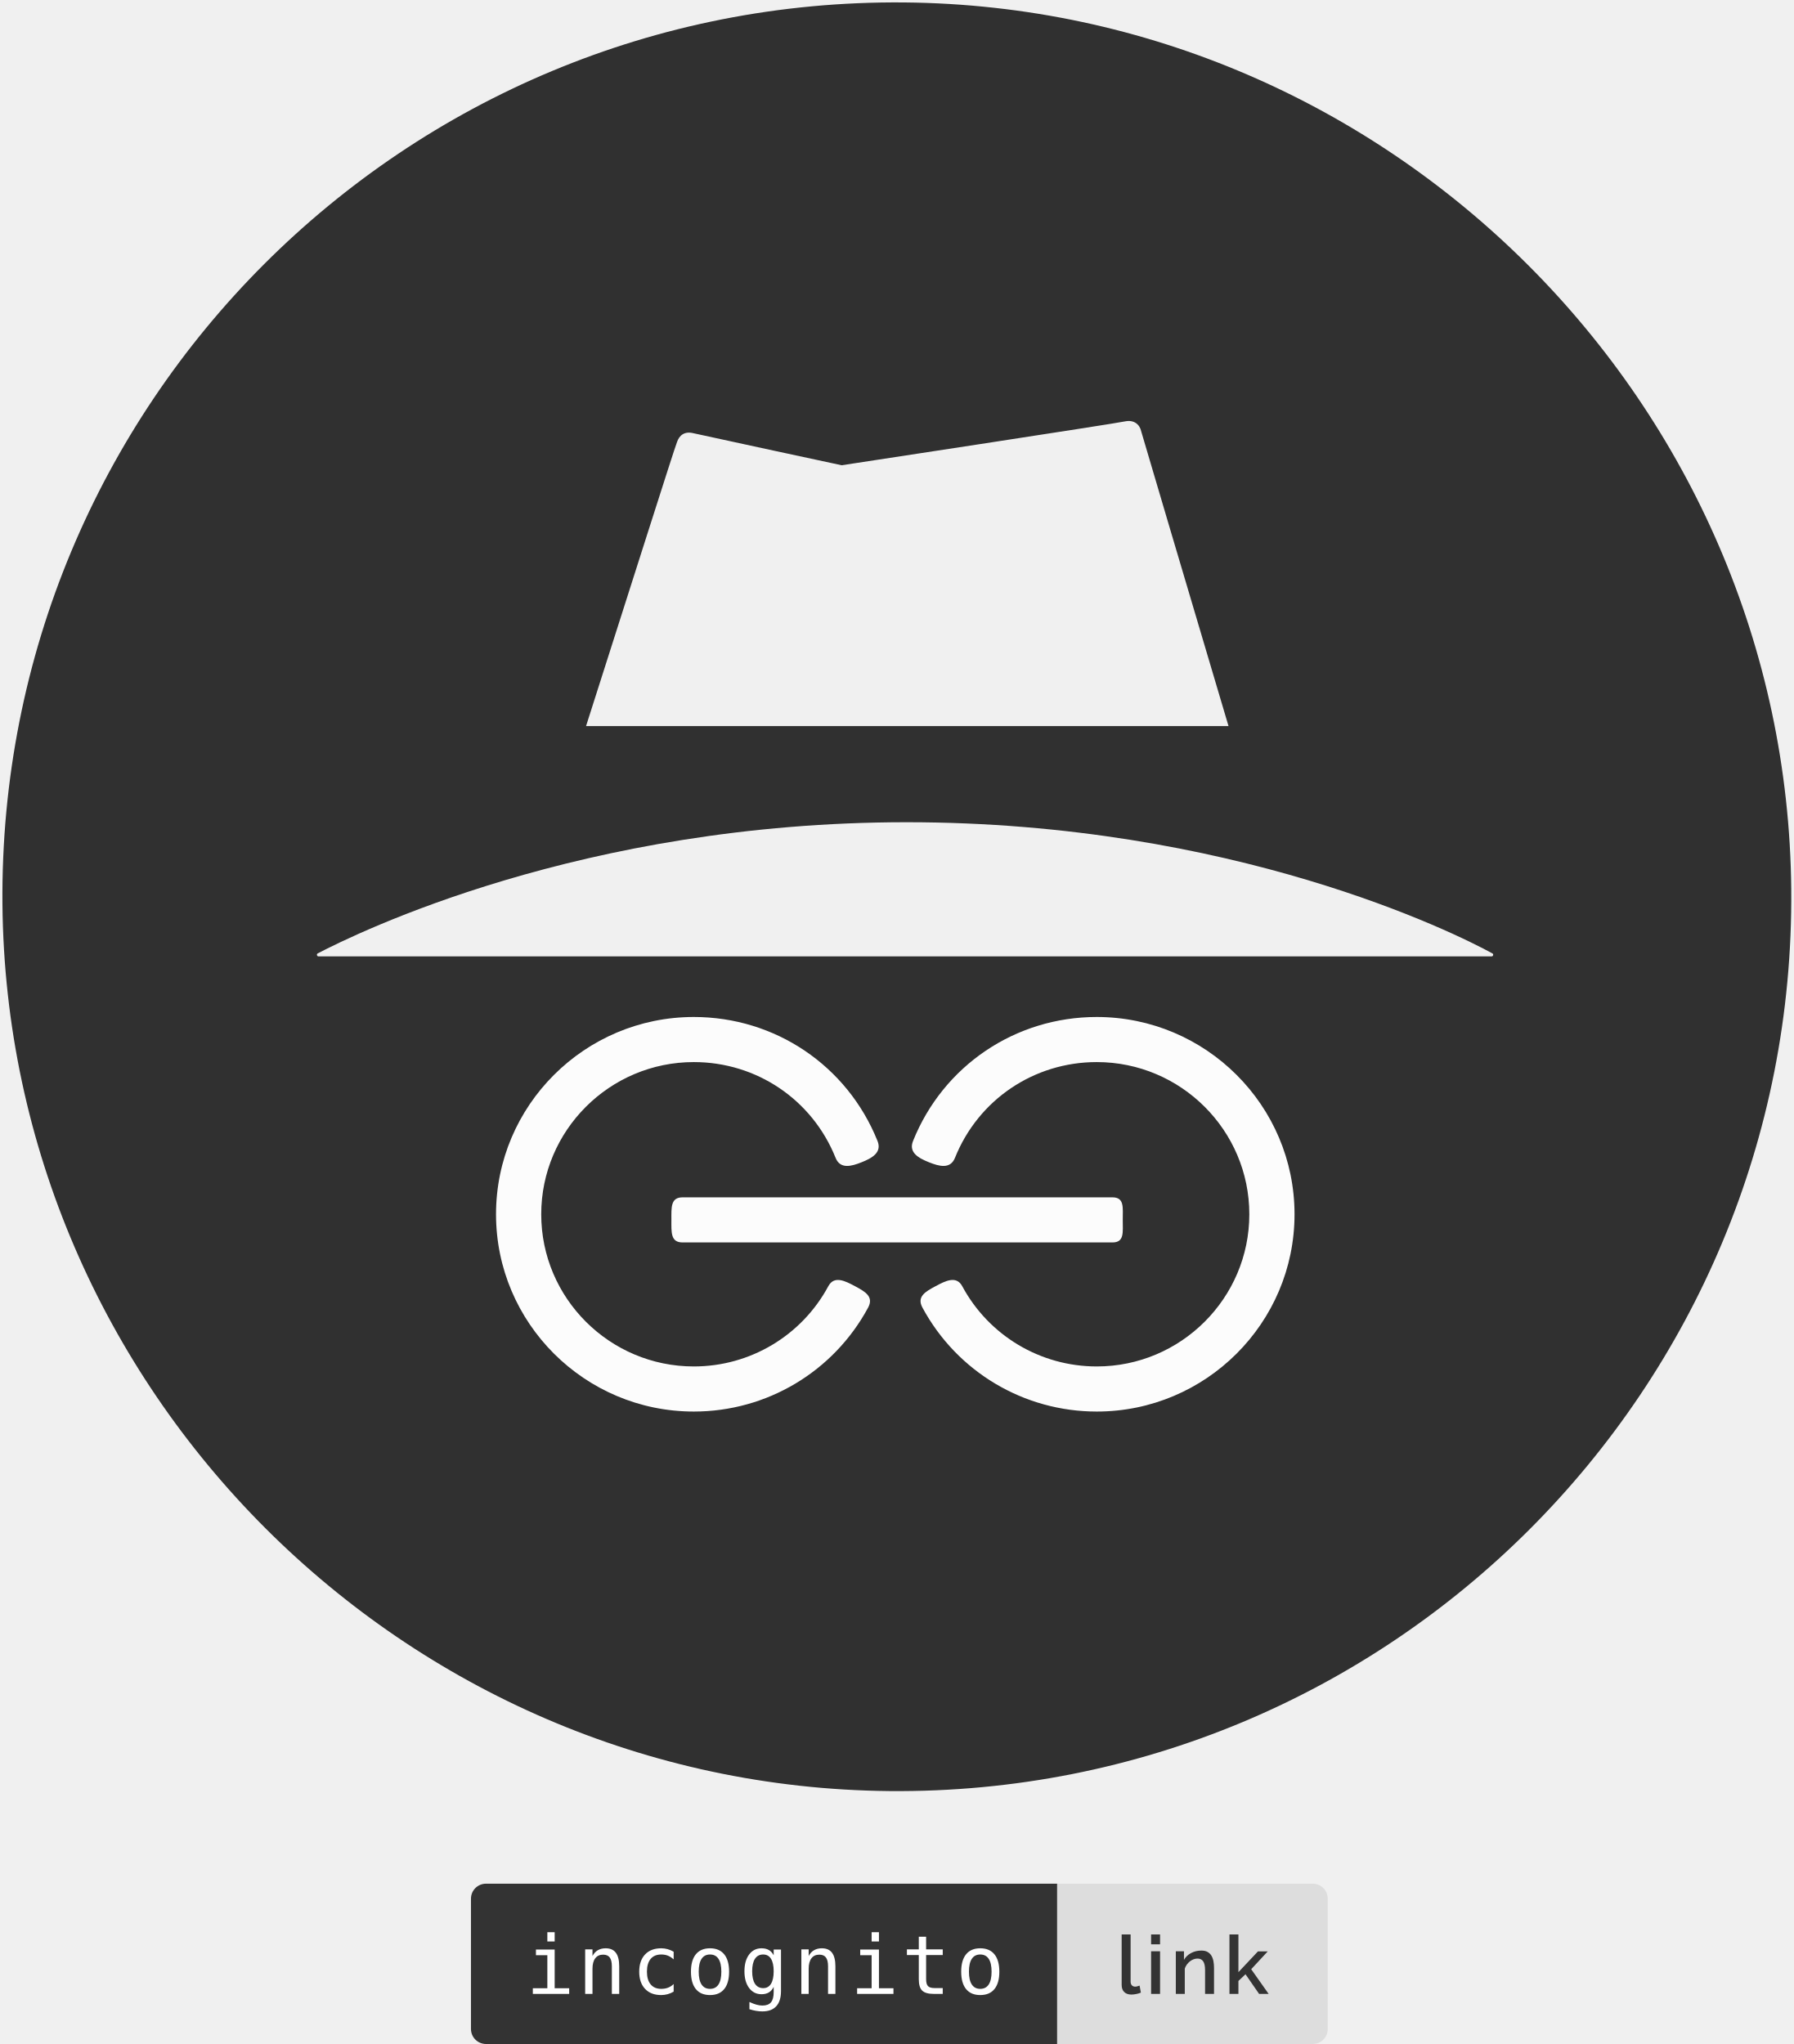
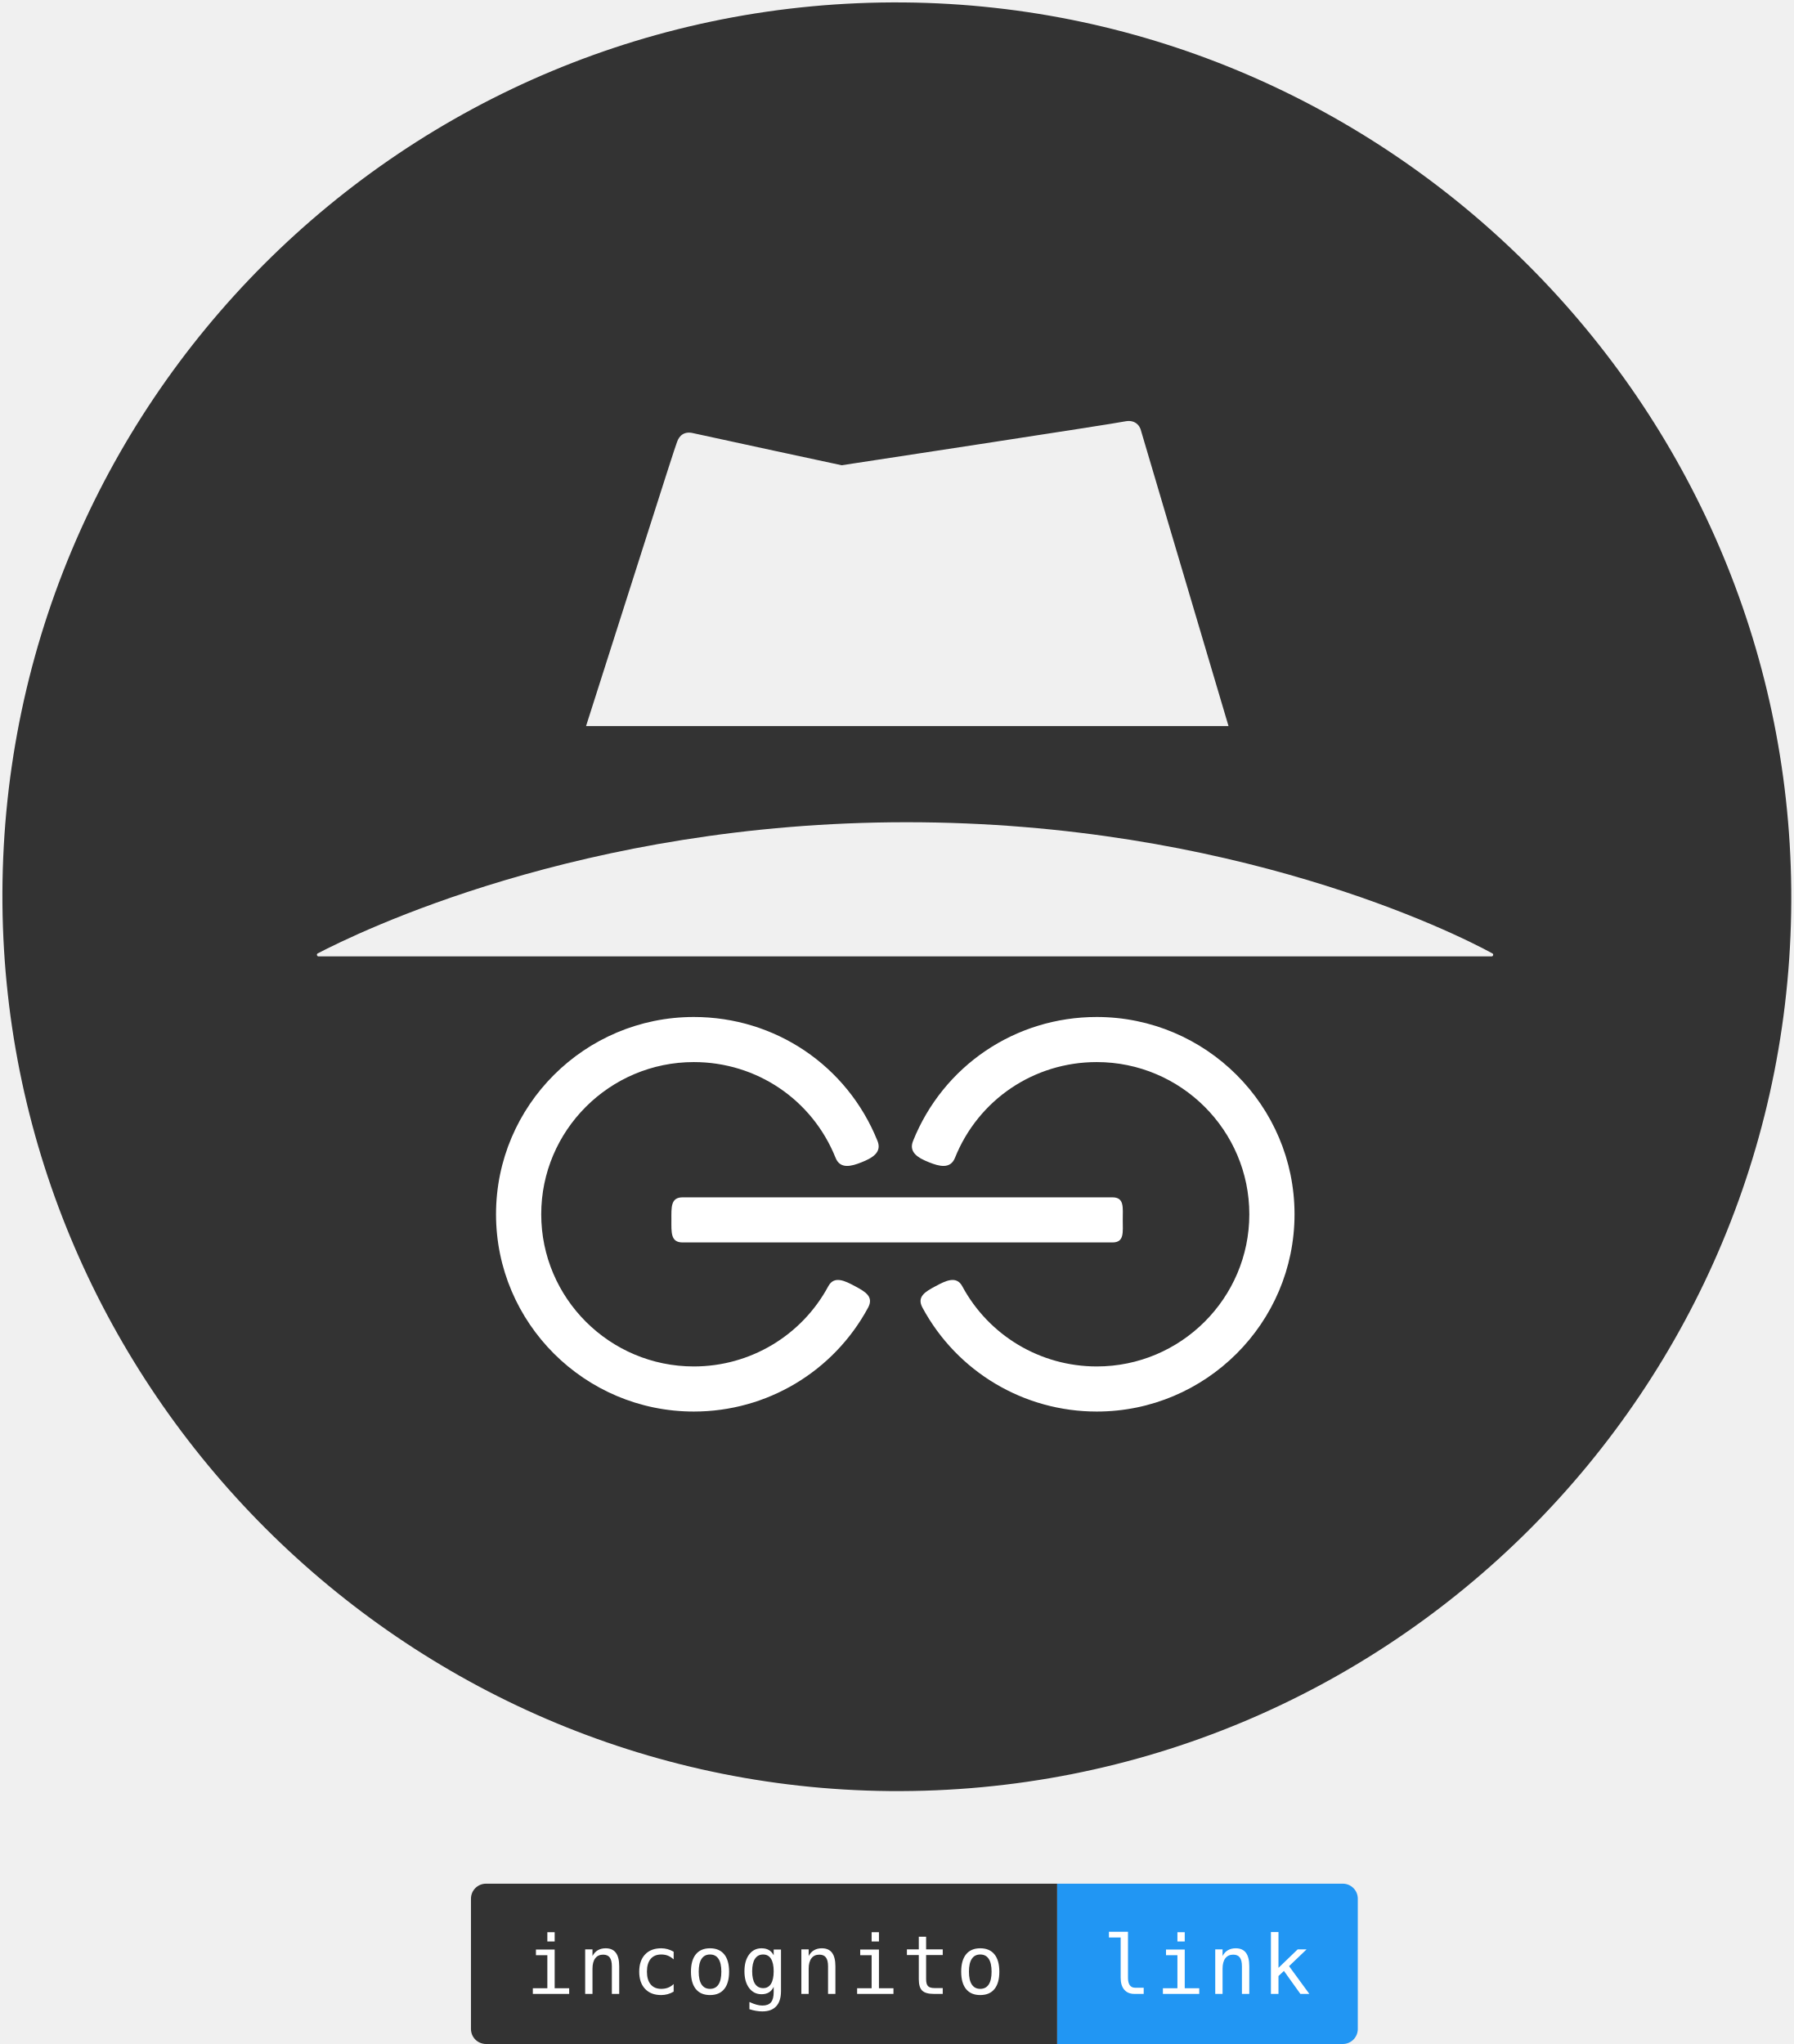
<svg xmlns="http://www.w3.org/2000/svg" width="358px" height="408px" viewBox="0 0 358 408" version="1.1">
  <defs />
  <g id="Page-1" stroke="none" stroke-width="1" fill="none" fill-rule="evenodd">
    <g id="logo">
      <g id="title" transform="translate(94, 376)">
        <path d="M0,2.996 C0,1.341 1.334,0 3.01,0 L117,0 L117,32 L3.01,32 C1.348,32 0,30.666 0,29.004 L0,2.996 Z" id="Rectangle" fill="#333333" />
-         <path d="M12.966,13.142 L16.705,13.142 L16.705,20.865 L19.602,20.865 L19.602,22 L12.347,22 L12.347,20.865 L15.244,20.865 L15.244,14.277 L12.966,14.277 L12.966,13.142 Z M15.244,9.689 L16.705,9.689 L16.705,11.53 L15.244,11.53 L15.244,9.689 Z M29.587,16.491 L29.587,22 L28.119,22 L28.119,16.491 C28.119,15.692 27.979,15.105 27.698,14.729 C27.418,14.353 26.979,14.166 26.381,14.166 C25.698,14.166 25.173,14.408 24.805,14.892 C24.437,15.376 24.253,16.071 24.253,16.975 L24.253,22 L22.793,22 L22.793,13.11 L24.253,13.11 L24.253,14.443 C24.513,13.935 24.865,13.55 25.309,13.288 C25.754,13.026 26.28,12.895 26.889,12.895 C27.794,12.895 28.47,13.193 28.917,13.788 C29.364,14.384 29.587,15.285 29.587,16.491 Z M40.454,21.548 C40.062,21.775 39.659,21.946 39.244,22.06 C38.828,22.173 38.403,22.23 37.97,22.23 C36.594,22.23 35.518,21.817 34.743,20.992 C33.968,20.166 33.58,19.023 33.58,17.563 C33.58,16.102 33.968,14.959 34.743,14.134 C35.518,13.308 36.594,12.895 37.97,12.895 C38.398,12.895 38.816,12.951 39.224,13.062 C39.631,13.173 40.041,13.345 40.454,13.578 L40.454,15.11 C40.068,14.766 39.68,14.517 39.291,14.364 C38.902,14.211 38.462,14.134 37.97,14.134 C37.054,14.134 36.35,14.43 35.858,15.023 C35.366,15.615 35.12,16.462 35.12,17.563 C35.12,18.658 35.367,19.504 35.862,20.099 C36.357,20.694 37.059,20.992 37.97,20.992 C38.478,20.992 38.933,20.914 39.335,20.758 C39.737,20.602 40.11,20.36 40.454,20.031 L40.454,21.548 Z M47.709,14.134 C46.968,14.134 46.407,14.422 46.026,14.999 C45.645,15.576 45.455,16.43 45.455,17.563 C45.455,18.69 45.645,19.543 46.026,20.123 C46.407,20.702 46.968,20.992 47.709,20.992 C48.455,20.992 49.019,20.702 49.4,20.123 C49.781,19.543 49.971,18.69 49.971,17.563 C49.971,16.43 49.781,15.576 49.4,14.999 C49.019,14.422 48.455,14.134 47.709,14.134 Z M47.709,12.895 C48.942,12.895 49.885,13.295 50.539,14.094 C51.192,14.893 51.519,16.049 51.519,17.563 C51.519,19.082 51.194,20.239 50.543,21.036 C49.892,21.832 48.947,22.23 47.709,22.23 C46.476,22.23 45.534,21.832 44.883,21.036 C44.232,20.239 43.907,19.082 43.907,17.563 C43.907,16.049 44.232,14.893 44.883,14.094 C45.534,13.295 46.476,12.895 47.709,12.895 Z M60.417,17.483 C60.417,16.388 60.238,15.556 59.881,14.987 C59.524,14.418 59.004,14.134 58.321,14.134 C57.607,14.134 57.062,14.418 56.686,14.987 C56.311,15.556 56.123,16.388 56.123,17.483 C56.123,18.579 56.312,19.414 56.69,19.988 C57.069,20.562 57.618,20.849 58.337,20.849 C59.009,20.849 59.524,20.561 59.881,19.984 C60.238,19.407 60.417,18.574 60.417,17.483 Z M61.877,21.428 C61.877,22.762 61.563,23.773 60.933,24.461 C60.303,25.149 59.377,25.493 58.155,25.493 C57.753,25.493 57.332,25.456 56.893,25.381 C56.453,25.307 56.014,25.199 55.575,25.056 L55.575,23.611 C56.094,23.855 56.565,24.035 56.988,24.151 C57.411,24.268 57.8,24.326 58.155,24.326 C58.943,24.326 59.517,24.111 59.877,23.683 C60.237,23.254 60.417,22.574 60.417,21.643 L60.417,20.587 C60.184,21.085 59.867,21.455 59.464,21.698 C59.062,21.942 58.573,22.064 57.996,22.064 C56.959,22.064 56.131,21.648 55.511,20.817 C54.892,19.986 54.583,18.875 54.583,17.483 C54.583,16.086 54.892,14.973 55.511,14.142 C56.131,13.311 56.959,12.895 57.996,12.895 C58.567,12.895 59.052,13.009 59.449,13.237 C59.845,13.464 60.168,13.816 60.417,14.293 L60.417,13.142 L61.877,13.142 L61.877,21.428 Z M72.736,16.491 L72.736,22 L71.268,22 L71.268,16.491 C71.268,15.692 71.127,15.105 70.847,14.729 C70.566,14.353 70.127,14.166 69.529,14.166 C68.847,14.166 68.321,14.408 67.954,14.892 C67.586,15.376 67.402,16.071 67.402,16.975 L67.402,22 L65.941,22 L65.941,13.11 L67.402,13.11 L67.402,14.443 C67.661,13.935 68.013,13.55 68.458,13.288 C68.902,13.026 69.429,12.895 70.037,12.895 C70.942,12.895 71.618,13.193 72.065,13.788 C72.512,14.384 72.736,15.285 72.736,16.491 Z M77.689,13.142 L81.428,13.142 L81.428,20.865 L84.325,20.865 L84.325,22 L77.07,22 L77.07,20.865 L79.967,20.865 L79.967,14.277 L77.689,14.277 L77.689,13.142 Z M79.967,9.689 L81.428,9.689 L81.428,11.53 L79.967,11.53 L79.967,9.689 Z M90.842,10.586 L90.842,13.11 L94.16,13.11 L94.16,14.245 L90.842,14.245 L90.842,19.071 C90.842,19.727 90.966,20.185 91.215,20.444 C91.463,20.704 91.897,20.833 92.516,20.833 L94.16,20.833 L94.16,22 L92.374,22 C91.278,22 90.506,21.78 90.056,21.341 C89.606,20.902 89.381,20.145 89.381,19.071 L89.381,14.245 L87.008,14.245 L87.008,13.11 L89.381,13.11 L89.381,10.586 L90.842,10.586 Z M101.645,14.134 C100.904,14.134 100.343,14.422 99.962,14.999 C99.581,15.576 99.39,16.43 99.39,17.563 C99.39,18.69 99.581,19.543 99.962,20.123 C100.343,20.702 100.904,20.992 101.645,20.992 C102.391,20.992 102.954,20.702 103.335,20.123 C103.716,19.543 103.907,18.69 103.907,17.563 C103.907,16.43 103.716,15.576 103.335,14.999 C102.954,14.422 102.391,14.134 101.645,14.134 Z M101.645,12.895 C102.878,12.895 103.821,13.295 104.474,14.094 C105.128,14.893 105.455,16.049 105.455,17.563 C105.455,19.082 105.129,20.239 104.478,21.036 C103.827,21.832 102.883,22.23 101.645,22.23 C100.412,22.23 99.47,21.832 98.819,21.036 C98.168,20.239 97.842,19.082 97.842,17.563 C97.842,16.049 98.168,14.893 98.819,14.094 C99.47,13.295 100.412,12.895 101.645,12.895 Z" id="incognito-copy" fill="#FFFFFF" />
-         <path d="M117,0 L168,0 C169.657,0 171,1.334 171,2.996 L171,29.004 C171,30.659 169.665,32 168,32 L117,32 L117,0 Z" id="Rectangle" fill="#DDDDDD" />
-         <path d="M129.869,10.133 L131.657,10.133 L131.657,19.545 C131.657,19.86 131.738,20.106 131.901,20.285 C132.063,20.464 132.291,20.553 132.584,20.553 C132.703,20.553 132.841,20.532 132.998,20.488 C133.155,20.445 133.304,20.396 133.445,20.342 L133.705,21.74 C133.445,21.859 133.136,21.954 132.779,22.024 C132.421,22.095 132.101,22.13 131.82,22.13 C131.202,22.13 130.722,21.962 130.381,21.626 C130.04,21.29 129.869,20.813 129.869,20.196 L129.869,10.133 Z M135.746,22 L135.746,13.498 L137.534,13.498 L137.534,22 L135.746,22 Z M135.746,12.1 L135.746,10.133 L137.534,10.133 L137.534,12.1 L135.746,12.1 Z M148.304,22 L146.516,22 L146.516,17.237 C146.516,16.435 146.388,15.852 146.134,15.489 C145.879,15.126 145.502,14.945 145.004,14.945 C144.744,14.945 144.484,14.994 144.224,15.091 C143.964,15.189 143.72,15.327 143.492,15.506 C143.265,15.684 143.061,15.896 142.882,16.14 C142.704,16.383 142.565,16.652 142.468,16.944 L142.468,22 L140.68,22 L140.68,13.498 L142.305,13.498 L142.305,15.205 C142.631,14.63 143.102,14.178 143.72,13.847 C144.337,13.517 145.02,13.352 145.768,13.352 C146.277,13.352 146.695,13.444 147.02,13.628 C147.345,13.812 147.602,14.064 147.792,14.384 C147.982,14.704 148.114,15.072 148.19,15.489 C148.266,15.907 148.304,16.348 148.304,16.814 L148.304,22 Z M157.302,22 L154.587,18.082 L153.173,19.415 L153.173,22 L151.385,22 L151.385,10.133 L153.173,10.133 L153.173,17.66 L157.075,13.514 L159.025,13.514 L155.725,17.074 L159.204,22 L157.302,22 Z" id="link-copy" fill="#333333" />
+         <path d="M12.966,13.142 L16.705,13.142 L16.705,20.865 L19.602,20.865 L19.602,22 L12.347,22 L12.347,20.865 L15.244,20.865 L15.244,14.277 L12.966,14.277 L12.966,13.142 Z M15.244,9.689 L16.705,9.689 L16.705,11.53 L15.244,11.53 L15.244,9.689 Z M29.587,16.491 L29.587,22 L28.119,22 L28.119,16.491 C28.119,15.692 27.979,15.105 27.698,14.729 C27.418,14.353 26.979,14.166 26.381,14.166 C25.698,14.166 25.173,14.408 24.805,14.892 C24.437,15.376 24.253,16.071 24.253,16.975 L24.253,22 L22.793,22 L22.793,13.11 L24.253,13.11 L24.253,14.443 C24.513,13.935 24.865,13.55 25.309,13.288 C25.754,13.026 26.28,12.895 26.889,12.895 C27.794,12.895 28.47,13.193 28.917,13.788 C29.364,14.384 29.587,15.285 29.587,16.491 Z M40.454,21.548 C40.062,21.775 39.659,21.946 39.244,22.06 C38.828,22.173 38.403,22.23 37.97,22.23 C36.594,22.23 35.518,21.817 34.743,20.992 C33.968,20.166 33.58,19.023 33.58,17.563 C33.58,16.102 33.968,14.959 34.743,14.134 C35.518,13.308 36.594,12.895 37.97,12.895 C38.398,12.895 38.816,12.951 39.224,13.062 C39.631,13.173 40.041,13.345 40.454,13.578 L40.454,15.11 C40.068,14.766 39.68,14.517 39.291,14.364 C38.902,14.211 38.462,14.134 37.97,14.134 C37.054,14.134 36.35,14.43 35.858,15.023 C35.366,15.615 35.12,16.462 35.12,17.563 C35.12,18.658 35.367,19.504 35.862,20.099 C36.357,20.694 37.059,20.992 37.97,20.992 C38.478,20.992 38.933,20.914 39.335,20.758 C39.737,20.602 40.11,20.36 40.454,20.031 L40.454,21.548 Z M47.709,14.134 C46.968,14.134 46.407,14.422 46.026,14.999 C45.645,15.576 45.455,16.43 45.455,17.563 C45.455,18.69 45.645,19.543 46.026,20.123 C46.407,20.702 46.968,20.992 47.709,20.992 C48.455,20.992 49.019,20.702 49.4,20.123 C49.781,19.543 49.971,18.69 49.971,17.563 C49.971,16.43 49.781,15.576 49.4,14.999 C49.019,14.422 48.455,14.134 47.709,14.134 Z M47.709,12.895 C48.942,12.895 49.885,13.295 50.539,14.094 C51.192,14.893 51.519,16.049 51.519,17.563 C51.519,19.082 51.194,20.239 50.543,21.036 C49.892,21.832 48.947,22.23 47.709,22.23 C46.476,22.23 45.534,21.832 44.883,21.036 C44.232,20.239 43.907,19.082 43.907,17.563 C43.907,16.049 44.232,14.893 44.883,14.094 C45.534,13.295 46.476,12.895 47.709,12.895 Z M60.417,17.483 C60.417,16.388 60.238,15.556 59.881,14.987 C59.524,14.418 59.004,14.134 58.321,14.134 C57.607,14.134 57.062,14.418 56.686,14.987 C56.311,15.556 56.123,16.388 56.123,17.483 C56.123,18.579 56.312,19.414 56.69,19.988 C57.069,20.562 57.618,20.849 58.337,20.849 C59.009,20.849 59.524,20.561 59.881,19.984 C60.238,19.407 60.417,18.574 60.417,17.483 Z M61.877,21.428 C61.877,22.762 61.563,23.773 60.933,24.461 C60.303,25.149 59.377,25.493 58.155,25.493 C57.753,25.493 57.332,25.456 56.893,25.381 C56.453,25.307 56.014,25.199 55.575,25.056 L55.575,23.611 C56.094,23.855 56.565,24.035 56.988,24.151 C57.411,24.268 57.8,24.326 58.155,24.326 C58.943,24.326 59.517,24.111 59.877,23.683 C60.237,23.254 60.417,22.574 60.417,21.643 L60.417,20.587 C60.184,21.085 59.867,21.455 59.464,21.698 C59.062,21.942 58.573,22.064 57.996,22.064 C56.959,22.064 56.131,21.648 55.511,20.817 C54.892,19.986 54.583,18.875 54.583,17.483 C54.583,16.086 54.892,14.973 55.511,14.142 C56.131,13.311 56.959,12.895 57.996,12.895 C58.567,12.895 59.052,13.009 59.449,13.237 C59.845,13.464 60.168,13.816 60.417,14.293 L60.417,13.142 L61.877,13.142 L61.877,21.428 Z M72.736,16.491 L72.736,22 L71.268,22 L71.268,16.491 C71.268,15.692 71.127,15.105 70.847,14.729 C70.566,14.353 70.127,14.166 69.529,14.166 C68.847,14.166 68.321,14.408 67.954,14.892 C67.586,15.376 67.402,16.071 67.402,16.975 L67.402,22 L65.941,22 L65.941,13.11 L67.402,13.11 L67.402,14.443 C67.661,13.935 68.013,13.55 68.458,13.288 C68.902,13.026 69.429,12.895 70.037,12.895 C70.942,12.895 71.618,13.193 72.065,13.788 C72.512,14.384 72.736,15.285 72.736,16.491 Z M77.689,13.142 L81.428,13.142 L81.428,20.865 L84.325,20.865 L84.325,22 L77.07,22 L77.07,20.865 L79.967,20.865 L79.967,14.277 L77.689,14.277 L77.689,13.142 Z M79.967,9.689 L81.428,9.689 L81.428,11.53 L79.967,11.53 L79.967,9.689 Z M90.842,10.586 L90.842,13.11 L94.16,13.11 L94.16,14.245 L90.842,14.245 L90.842,19.071 C90.842,19.727 90.966,20.185 91.215,20.444 C91.463,20.704 91.897,20.833 92.516,20.833 L94.16,20.833 L94.16,22 L92.374,22 C91.278,22 90.506,21.78 90.056,21.341 C89.606,20.902 89.381,20.145 89.381,19.071 L89.381,14.245 L87.008,14.245 L87.008,13.11 L89.381,13.11 L89.381,10.586 L90.842,10.586 Z M101.645,14.134 C100.904,14.134 100.343,14.422 99.962,14.999 C99.581,15.576 99.39,16.43 99.39,17.563 C99.39,18.69 99.581,19.543 99.962,20.123 C100.343,20.702 100.904,20.992 101.645,20.992 C102.391,20.992 102.954,20.702 103.335,20.123 C103.716,19.543 103.907,18.69 103.907,17.563 C103.907,16.43 103.716,15.576 103.335,14.999 C102.954,14.422 102.391,14.134 101.645,14.134 Z M101.645,12.895 C102.878,12.895 103.821,13.295 104.474,14.094 C105.128,14.893 105.455,16.049 105.455,17.563 C105.455,19.082 105.129,20.239 104.478,21.036 C103.827,21.832 102.883,22.23 101.645,22.23 C100.412,22.23 99.47,21.832 98.819,21.036 C98.168,20.239 97.842,19.082 97.842,17.563 C97.842,16.049 98.168,14.893 98.819,14.094 C99.47,13.295 100.412,12.895 101.645,12.895 Z" id="incognito-outline" fill="#FFFFFF" />
+         <path d="M117,0 L174.004,0 C175.659,0 177,1.334 177,2.996 L177,29.004 C177,30.659 175.663,32 174.004,32 L117,32 L117,0 Z" id="Rectangle" fill="#2196F3" />
+         <path d="M131.133,18.785 C131.133,19.441 131.253,19.936 131.494,20.27 C131.735,20.603 132.091,20.77 132.562,20.77 L134.268,20.77 L134.268,22 L132.419,22 C131.546,22 130.87,21.721 130.391,21.163 C129.912,20.604 129.672,19.812 129.672,18.785 L129.672,10.744 L127.331,10.744 L127.331,9.601 L131.133,9.601 L131.133,18.785 Z M138.721,13.142 L142.46,13.142 L142.46,20.865 L145.357,20.865 L145.357,22 L138.102,22 L138.102,20.865 L140.999,20.865 L140.999,14.277 L138.721,14.277 L138.721,13.142 Z M140.999,9.689 L142.46,9.689 L142.46,11.53 L140.999,11.53 L140.999,9.689 Z M155.342,16.491 L155.342,22 L153.874,22 L153.874,16.491 C153.874,15.692 153.734,15.105 153.453,14.729 C153.173,14.353 152.734,14.166 152.136,14.166 C151.453,14.166 150.928,14.408 150.56,14.892 C150.192,15.376 150.008,16.071 150.008,16.975 L150.008,22 L148.548,22 L148.548,13.11 L150.008,13.11 L150.008,14.443 C150.268,13.935 150.62,13.55 151.064,13.288 C151.509,13.026 152.035,12.895 152.644,12.895 C153.549,12.895 154.225,13.193 154.672,13.788 C155.119,14.384 155.342,15.285 155.342,16.491 Z M159.66,9.649 L161.169,9.649 L161.169,16.801 L165.002,13.11 L166.781,13.11 L163.28,16.46 L167.328,22 L165.542,22 L162.256,17.412 L161.169,18.436 L161.169,22 L159.66,22 L159.66,9.649 Z" id="link-outlines" fill="#FFFFFF" />
      </g>
-       <g id="icon" opacity="0.8" fill-rule="nonzero">
-         <path d="M180.488,0.488 C80.669,-0.405 -0.405,80.669 0.488,180.488 C1.38,277.479 80.521,356.62 177.512,357.512 C277.331,358.405 358.405,277.331 357.512,177.512 C356.62,80.521 277.479,1.38 180.488,0.488 Z M135.116,88.256 C135.562,86.917 136.603,86.025 138.388,86.471 C141.661,87.215 167.992,92.868 167.992,92.868 C167.992,92.868 222.736,84.537 224.669,84.091 C226.306,83.793 227.496,84.686 227.793,86.174 C227.942,86.769 237.165,117.86 245.198,144.934 L116.967,144.934 C125.298,118.901 134.521,89.744 135.116,88.256 Z M297.711,190.901 L63.562,190.901 C63.264,190.901 63.116,190.455 63.413,190.306 C71.149,186.289 116.074,164.124 180.934,164.124 C245.942,164.124 290.273,186.14 297.86,190.306 C298.157,190.455 298.008,190.901 297.711,190.901 L297.711,190.901 Z" id="Shape" fill="#000000" />
+       <g id="icon" fill-rule="nonzero">
+         <path d="M180.488,0.488 C80.669,-0.405 -0.405,80.669 0.488,180.488 C1.38,277.479 80.521,356.62 177.512,357.512 C277.331,358.405 358.405,277.331 357.512,177.512 C356.62,80.521 277.479,1.38 180.488,0.488 Z M135.116,88.256 C135.562,86.917 136.603,86.025 138.388,86.471 C141.661,87.215 167.992,92.868 167.992,92.868 C167.992,92.868 222.736,84.537 224.669,84.091 C226.306,83.793 227.496,84.686 227.793,86.174 C227.942,86.769 237.165,117.86 245.198,144.934 L116.967,144.934 C125.298,118.901 134.521,89.744 135.116,88.256 Z M297.711,190.901 L63.562,190.901 C63.264,190.901 63.116,190.455 63.413,190.306 C71.149,186.289 116.074,164.124 180.934,164.124 C245.942,164.124 290.273,186.14 297.86,190.306 C298.157,190.455 298.008,190.901 297.711,190.901 L297.711,190.901 Z" id="Shape" fill="#333333" />
        <g id="link" transform="translate(99, 203)" fill="#FFFFFF">
          <path d="M71.674,53.749 C69.66,52.669 67.495,51.559 66.316,53.749 C60.992,63.622 50.709,69.755 39.477,69.755 C22.687,69.755 9.023,56.129 9.023,39.378 C9.023,22.626 22.687,9 39.477,9 C52.008,9 63.111,16.498 67.766,28.1 C68.694,30.41 70.883,29.828 72.952,29.002 C75.022,28.176 77.069,27.064 76.144,24.756 C70.11,9.717 55.718,0 39.477,0 C17.71,0 0,17.666 0,39.378 C0,61.091 17.71,78.757 39.477,78.757 C54.035,78.757 67.363,70.808 74.262,58.012 C75.443,55.824 73.688,54.83 71.674,53.749 Z" id="Shape" />
          <path d="M154.674,53.749 C152.66,52.669 150.495,51.559 149.316,53.749 C143.992,63.622 133.709,69.755 122.477,69.755 C105.687,69.755 92.023,56.129 92.023,39.378 C92.023,22.626 105.687,9 122.477,9 C135.008,9 146.111,16.498 150.766,28.1 C151.694,30.41 153.883,29.828 155.952,29.002 C158.022,28.176 160.069,27.064 159.144,24.756 C153.11,9.717 138.718,0 122.477,0 C100.71,0 83,17.666 83,39.378 C83,61.091 100.71,78.757 122.477,78.757 C137.035,78.757 150.363,70.808 157.262,58.012 C158.443,55.824 156.688,54.83 154.674,53.749 Z" id="Shape" transform="translate(121.1864, 39.37834) scale(-1, 1) translate(-121.1864, -39.37834) " />
          <path d="M35.003,40.502 C35.003,42.988 34.828,45.003 37.244,45.003 L123.023,45.003 C125.438,45.003 125.089,42.988 125.089,40.502 C125.089,38.015 125.439,36 123.023,36 L37.245,36 C34.829,36 35.003,38.015 35.003,40.502 Z" id="Shape" />
        </g>
      </g>
    </g>
  </g>
</svg>
